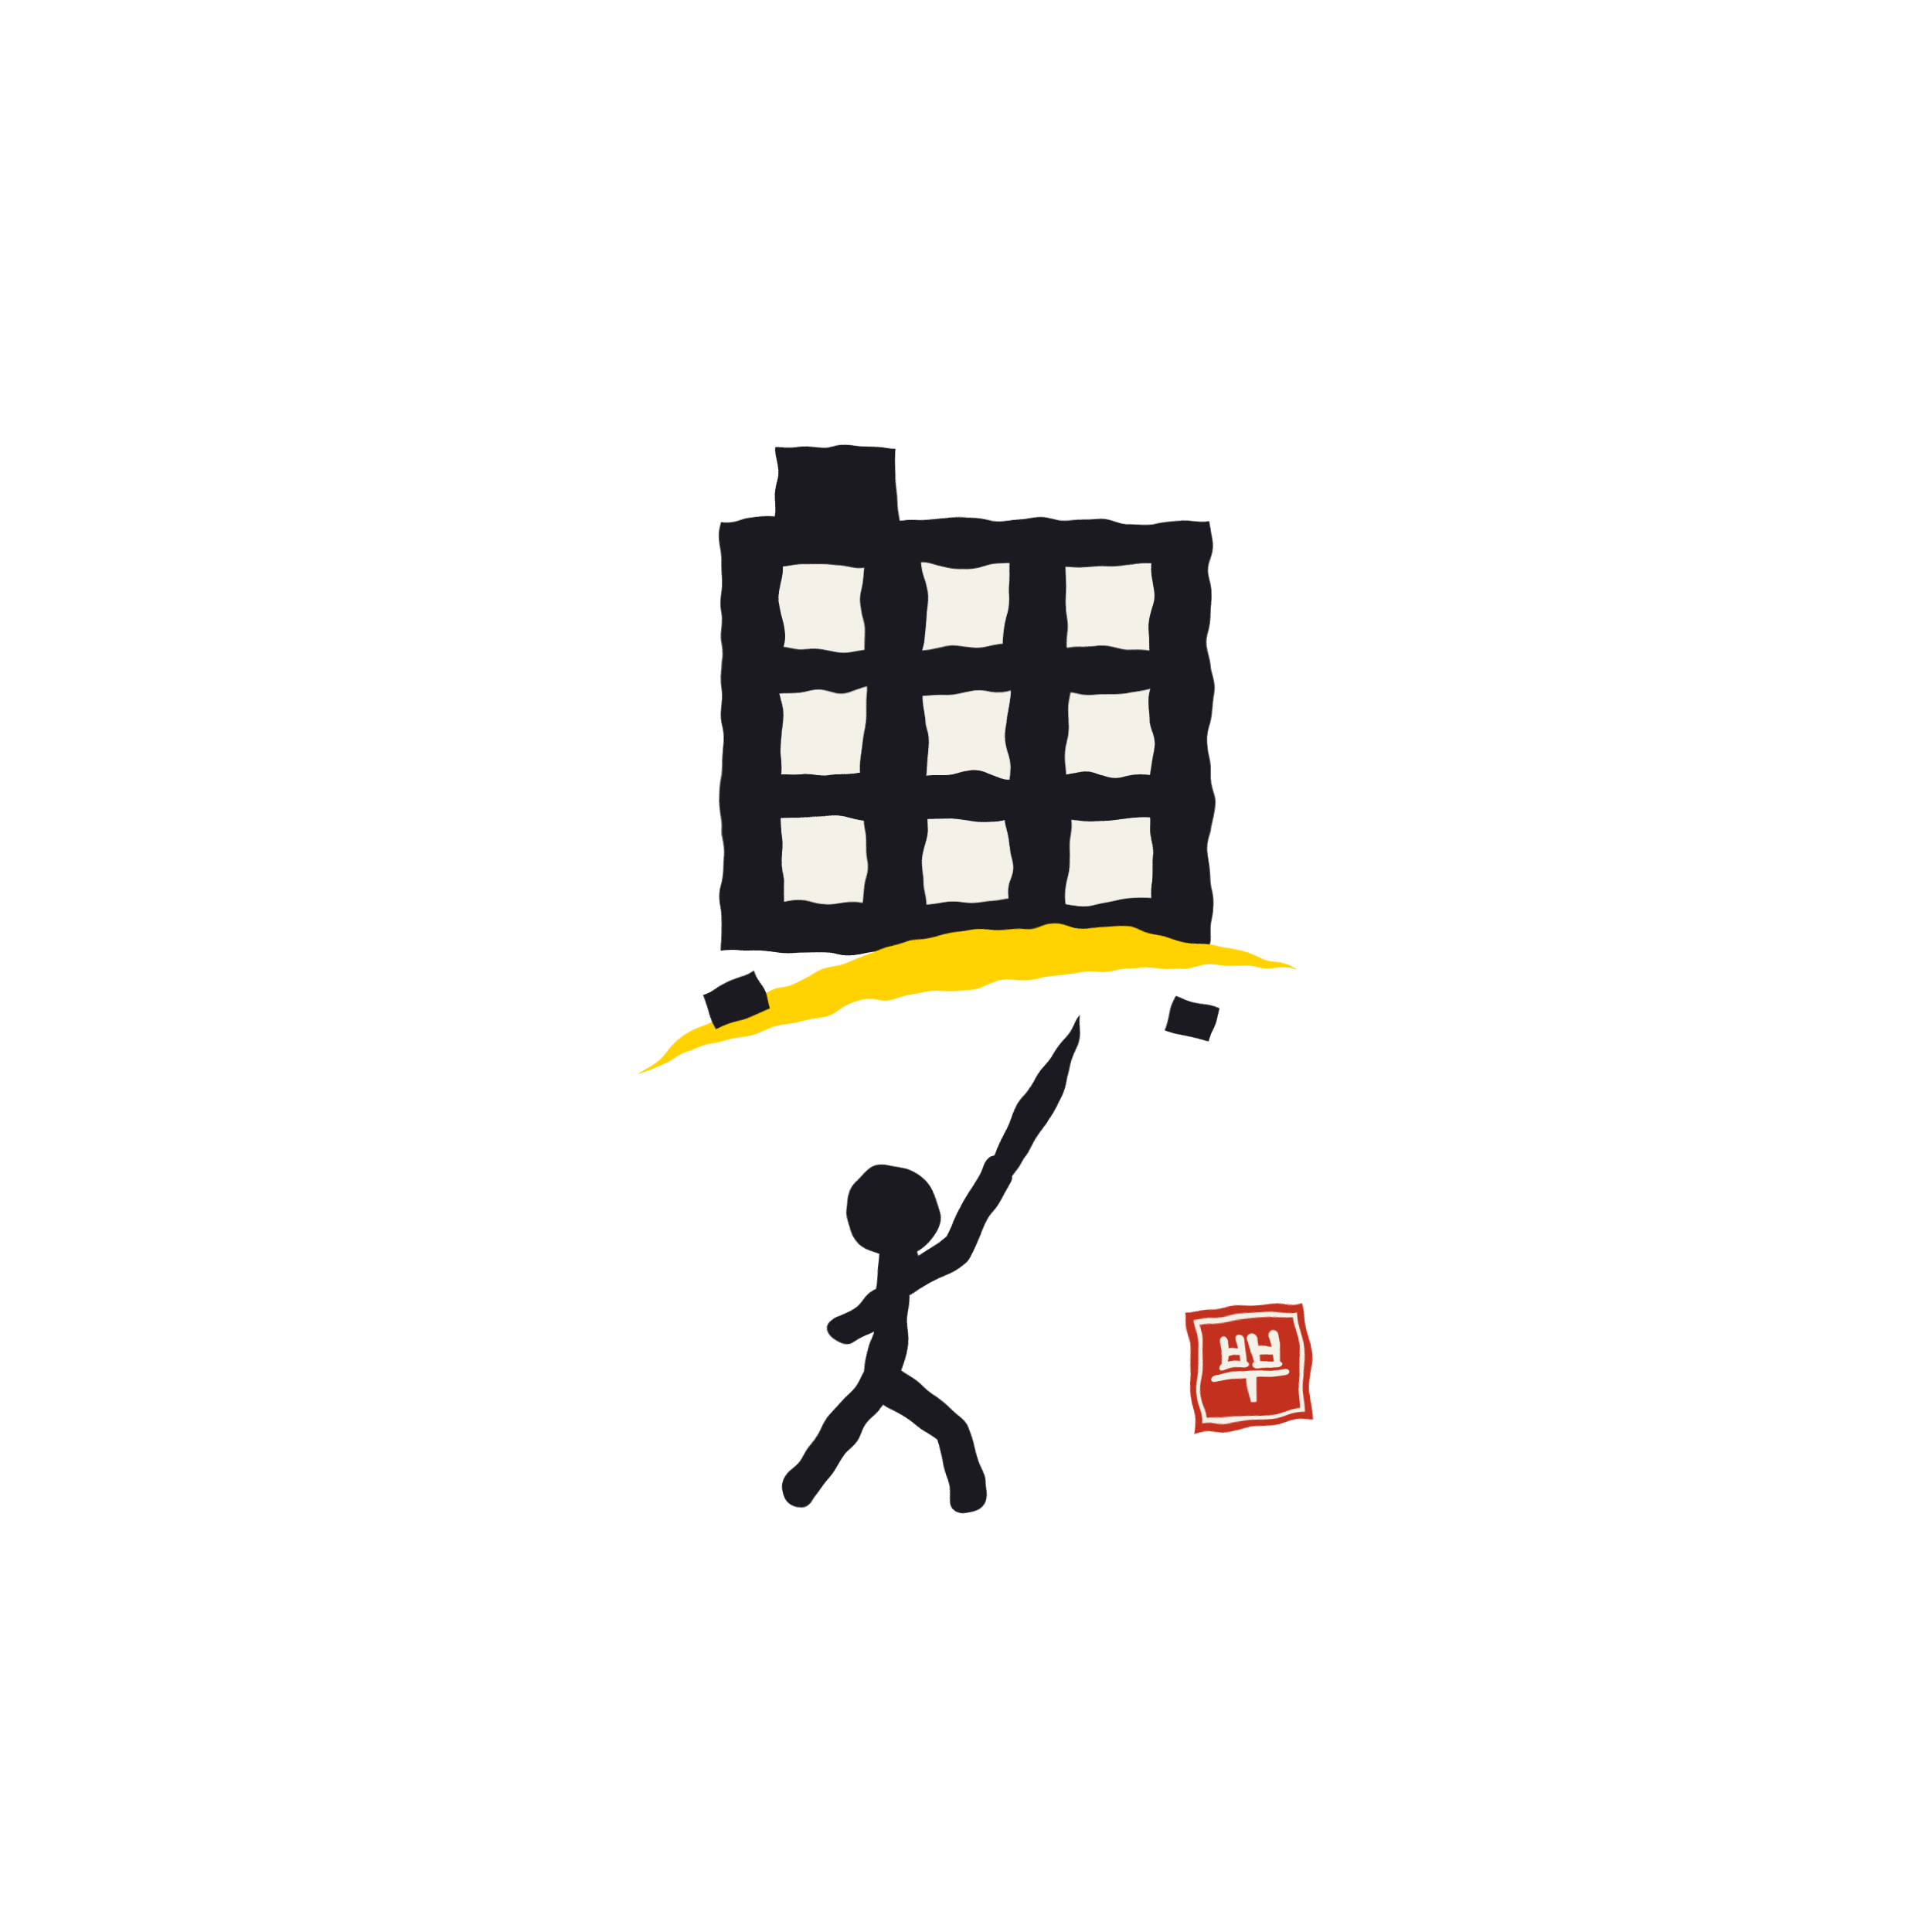
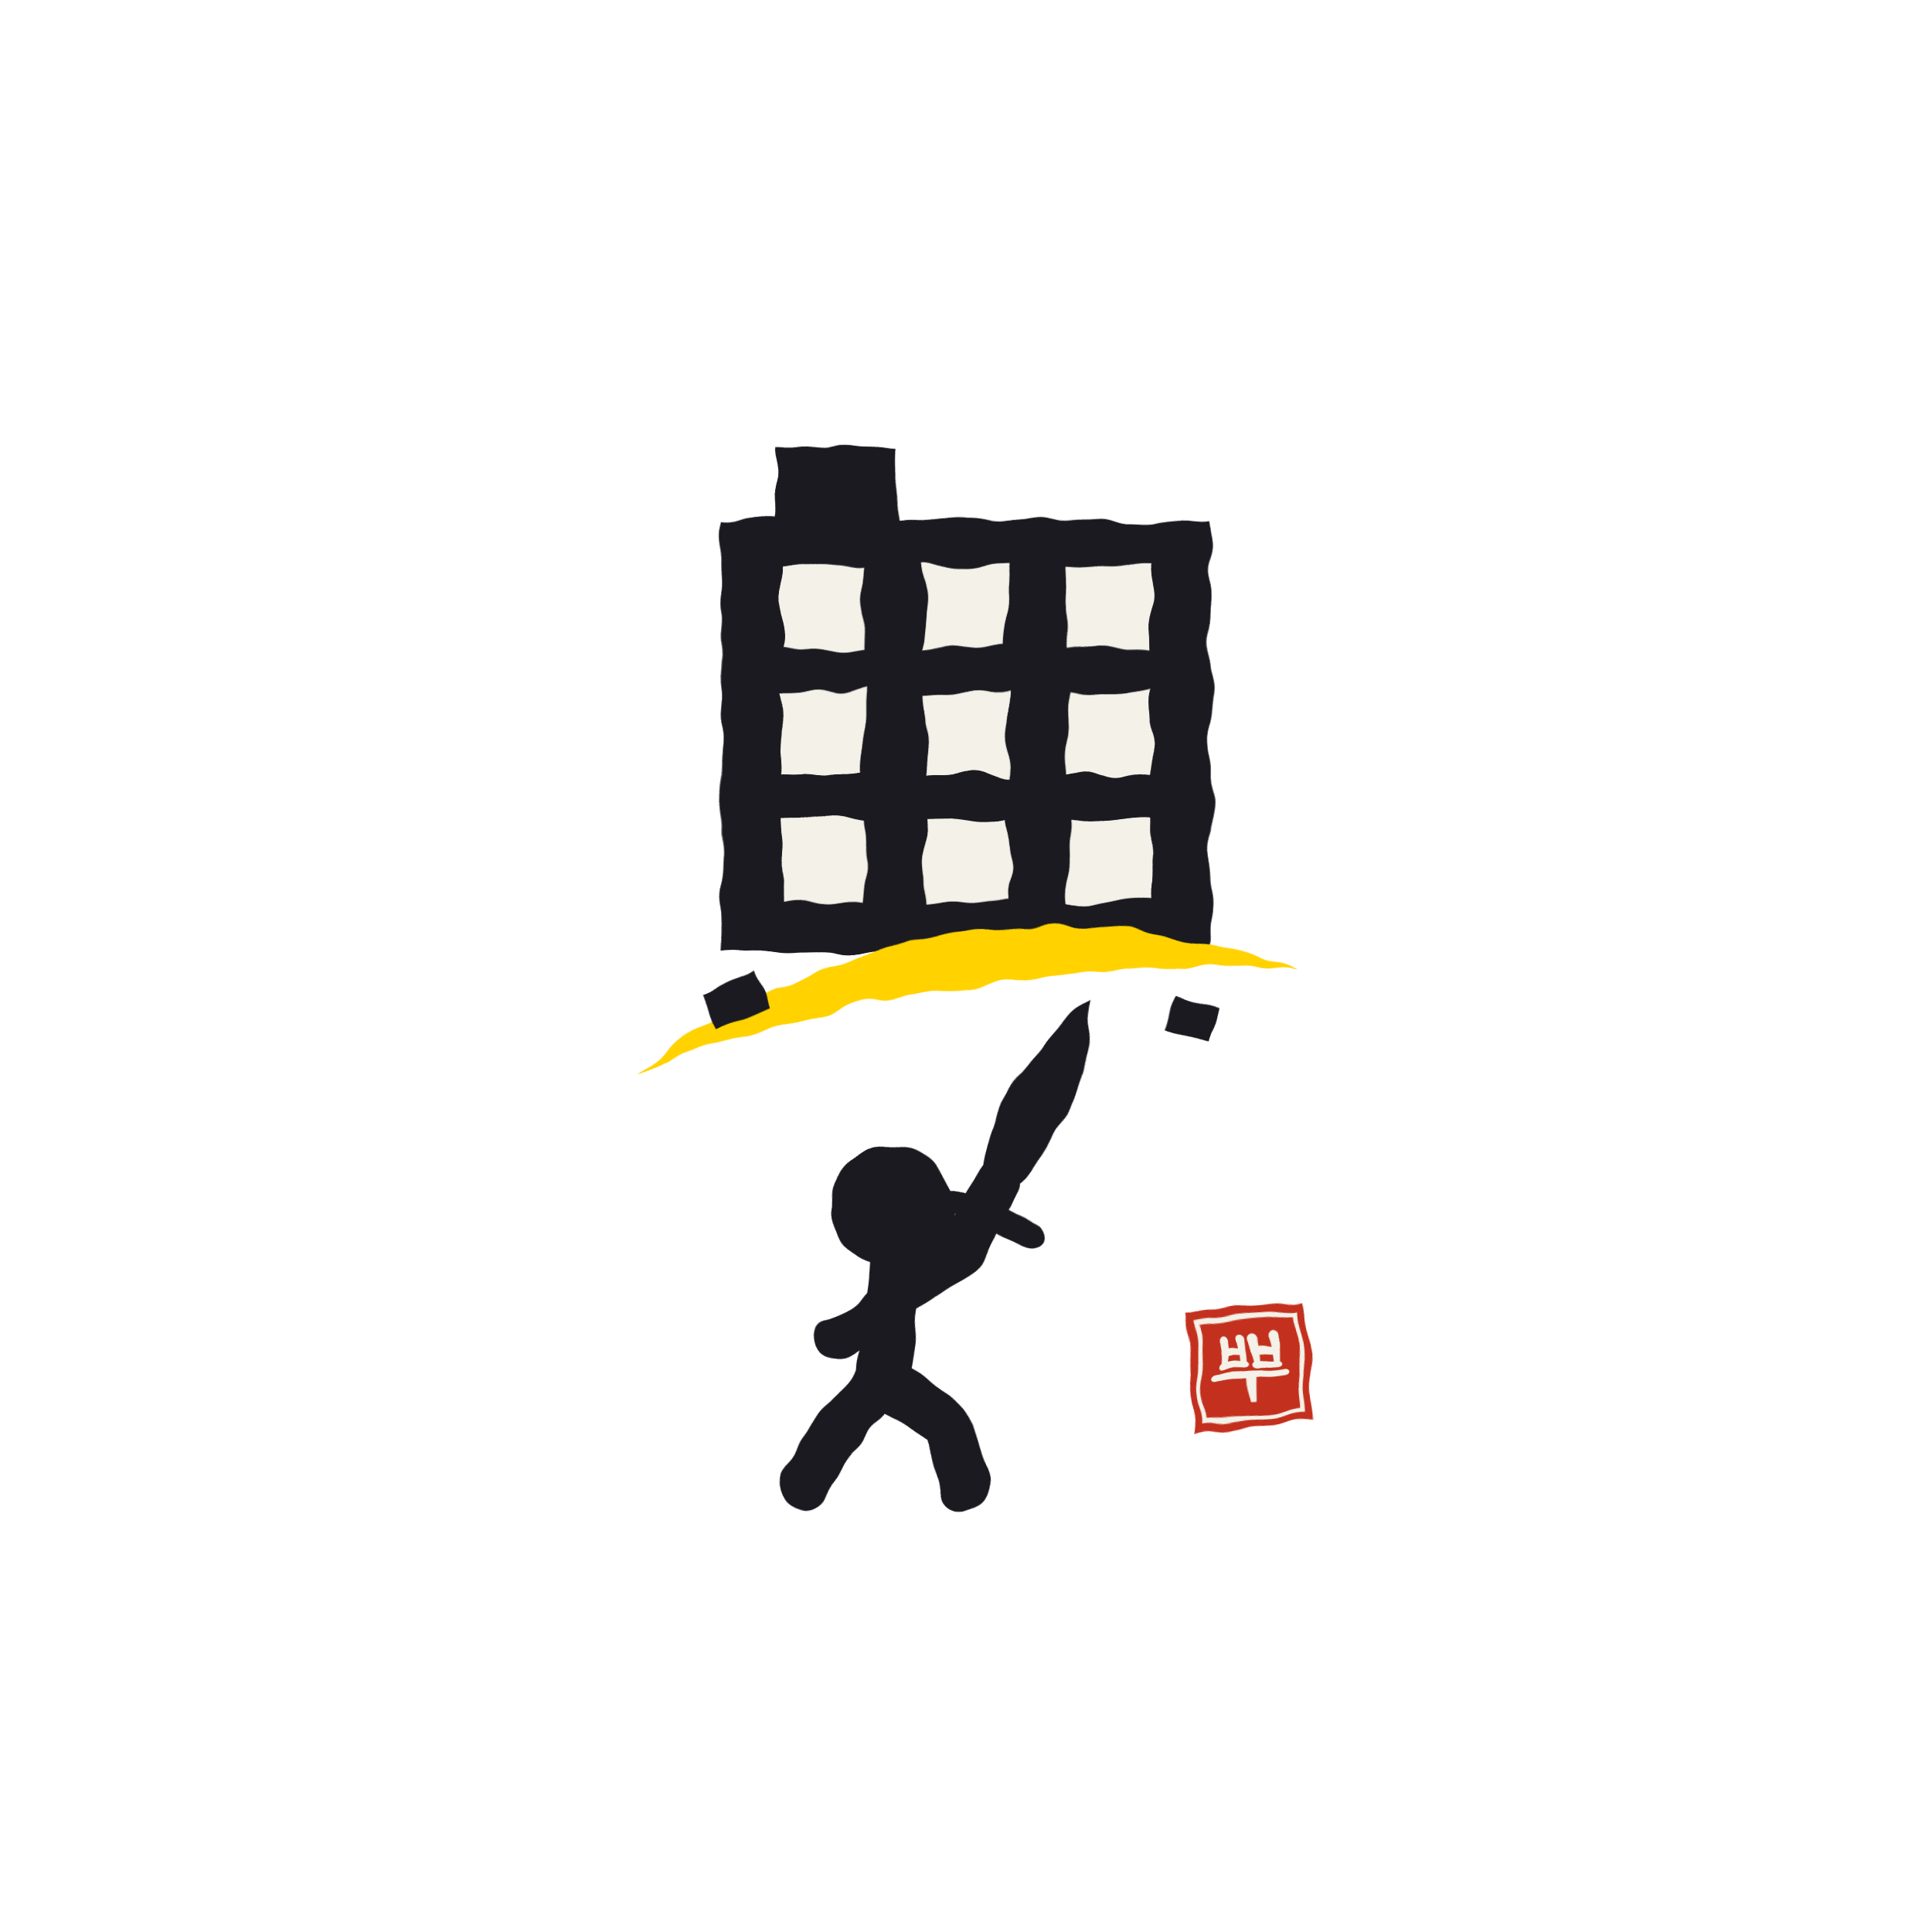
<svg xmlns="http://www.w3.org/2000/svg" viewBox="0 0 512 512" width="512" height="512">
  <defs>
    <filter id="rough" x="-8%" y="-8%" width="116%" height="116%" color-interpolation-filters="sRGB">
      <feTurbulence type="fractalNoise" baseFrequency="0.045" numOctaves="2" seed="7" result="n" />
      <feDisplacementMap in="SourceGraphic" in2="n" scale="7" xChannelSelector="R" yChannelSelector="G" />
    </filter>
  </defs>
  <g transform="translate(256 256) scale(0.6484699) translate(-256 -256)">
    <g filter="url(#rough)">
      <rect x="156" y="74" width="200" height="176" fill="#1A1A20" />
      <rect x="178" y="44" width="50" height="34" fill="#1A1A20" />
      <rect x="180.5" y="92" width="34" height="34" fill="#F4F1E8" />
      <rect x="239" y="92" width="34" height="34" fill="#F4F1E8" />
      <rect x="297.5" y="92" width="34" height="34" fill="#F4F1E8" />
      <rect x="180.5" y="144" width="34" height="34" fill="#F4F1E8" />
      <rect x="239" y="144" width="34" height="34" fill="#F4F1E8" />
      <rect x="297.5" y="144" width="34" height="34" fill="#F4F1E8" />
      <rect x="180.5" y="196" width="34" height="34" fill="#F4F1E8" />
      <rect x="239" y="196" width="34" height="34" fill="#F4F1E8" />
      <rect x="297.5" y="196" width="34" height="34" fill="#F4F1E8" />
      <path d="M120 300L129.2 296.3L138.4 292.9L147.6 289.7L156.7 286.7L165.8 283.9L174.8 281.3L183.8 278.9L192.8 276.6L201.7 274.5L210.6 272.5L219.5 270.6L228.3 268.9L237.1 267.3L245.9 265.8L254.7 264.4L263.5 263.1L272.3 261.9L281.1 260.7L290 259.7L298.9 258.9L307.9 258.1L317 257.4L326.1 256.9L335.2 256.5L344.5 256.3L353.8 256.3L363.2 256.4L372.7 256.7L382.3 257.2L392 258L392 258L382.8 255L373.5 252.2L364.2 249.7L354.9 247.4L345.5 245.4L336.1 243.6L326.7 242.2L317.3 241.1L307.8 240.3L298.4 239.8L288.9 239.7L279.5 239.9L270.1 240.5L260.7 241.4L251.3 242.6L242 244.2L232.8 246.2L223.6 248.5L214.4 251.2L205.4 254.2L196.4 257.5L187.6 261.1L178.8 265L170.1 269.3L161.6 273.8L153.1 278.5L144.7 283.5L136.4 288.8L128.1 294.3L120 300Z" fill="#FFD200" />
      <rect x="150" y="262" width="24" height="16" fill="#1A1A20" transform="rotate(-24 162 270)" />
      <rect x="338" y="270" width="20" height="14" fill="#1A1A20" transform="rotate(18 348 277)" />
-       <circle cx="226" cy="356" r="19" fill="#1A1A20" />
-       <path d="M228 376L222 424" fill="none" stroke="#1A1A20" stroke-width="15" stroke-linecap="round" stroke-linejoin="round" />
-       <path d="M222 424L200 452L188 470" fill="none" stroke="#1A1A20" stroke-width="14" stroke-linecap="round" stroke-linejoin="round" />
-       <path d="M222 424L250 446L258 472" fill="none" stroke="#1A1A20" stroke-width="14" stroke-linecap="round" stroke-linejoin="round" />
-       <path d="M226 388L252 372L268 340" fill="none" stroke="#1A1A20" stroke-width="13" stroke-linecap="round" stroke-linejoin="round" />
-       <path d="M226 392L206 404" fill="none" stroke="#1A1A20" stroke-width="12" stroke-linecap="round" stroke-linejoin="round" />
-       <path d="M262 352L264.1 350.1L266.2 348.3L268.3 346.4L270.4 344.4L272.5 342.5L274.5 340.5L276.4 338.4L278.4 336.3L280.2 334.2L282 332L283.8 329.7L285.4 327.4L287 325.1L288.6 322.7L290 320.2L291.4 317.7L292.7 315.1L293.9 312.5L295.1 309.8L296.2 307.1L297.2 304.3L298.1 301.5L299 298.7L299.8 295.8L300.6 292.9L301.3 290L302 287L302.7 284L303.4 281L304 278L304 278L302 280.3L299.9 282.6L297.9 284.9L295.9 287.2L294 289.4L292 291.7L290.1 294L288.3 296.3L286.5 298.6L284.7 300.9L283.1 303.2L281.4 305.6L279.9 308L278.4 310.4L277 312.8L275.6 315.3L274.3 317.7L273.1 320.3L272 322.8L270.9 325.4L269.8 327.9L268.8 330.6L267.9 333.2L267 335.9L266.1 338.5L265.2 341.2L264.4 343.9L263.6 346.6L262.8 349.3L262 352Z" fill="#1A1A20" />
+       <circle cx="226" cy="354" r="25" fill="#1A1A20" />
+       <path d="M228 376L222 424" fill="none" stroke="#1A1A20" stroke-width="22" stroke-linecap="round" stroke-linejoin="round" />
+       <path d="M222 424L200 450L190 468" fill="none" stroke="#1A1A20" stroke-width="20" stroke-linecap="round" stroke-linejoin="round" />
+       <path d="M222 424L248 444L256 468" fill="none" stroke="#1A1A20" stroke-width="20" stroke-linecap="round" stroke-linejoin="round" />
+       <path d="M228 390L254 374L268 344" fill="none" stroke="#1A1A20" stroke-width="19" stroke-linecap="round" stroke-linejoin="round" />
+       <path d="M226 394L204 408" fill="none" stroke="#1A1A20" stroke-width="17" stroke-linecap="round" stroke-linejoin="round" />
+       <path d="M258 360L260.9 357.8L263.8 355.5L266.6 353.2L269.5 350.9L272.2 348.5L274.9 346.1L277.6 343.7L280.1 341.2L282.6 338.6L284.9 336L287.1 333.3L289.3 330.5L291.3 327.7L293.1 324.8L294.9 321.8L296.5 318.8L298 315.6L299.3 312.4L300.6 309.2L301.7 305.8L302.7 302.4L303.6 299L304.4 295.5L305.1 291.9L305.7 288.3L306.2 284.7L306.7 281.1L307.2 277.4L307.6 273.7L308 270L308 270L305.2 272.4L302.4 274.9L299.6 277.3L296.9 279.8L294.2 282.2L291.6 284.7L289 287.2L286.6 289.8L284.2 292.4L281.9 295.1L279.7 297.8L277.6 300.5L275.7 303.4L273.9 306.2L272.1 309.2L270.5 312.2L269.1 315.3L267.7 318.4L266.5 321.6L265.3 324.9L264.3 328.2L263.3 331.6L262.5 335L261.7 338.5L261 342L260.3 345.6L259.7 349.2L259.1 352.8L258.6 356.4L258 360Z" fill="#1A1A20" />
+       <path d="M250 352L284 366" fill="none" stroke="#1A1A20" stroke-width="11" stroke-linecap="round" stroke-linejoin="round" />
      <g transform="translate(372 420) scale(0.9) translate(-378 -368)">
        <g transform="rotate(-5 378 368)">
          <rect x="351" y="341" width="54" height="54" fill="#C4301E" />
          <rect x="355.1" y="345.1" width="45.9" height="45.9" fill="none" stroke="#F4F1E8" stroke-width="1.9" />
          <path d="M364.4 354L365.1 360.5L365.7 367L368.2 367L368.5 360.4L368.8 353.9Z" fill="#F4F1E8" />
          <circle cx="366.6" cy="353.9" r="2.2" fill="#F4F1E8" />
          <path d="M373.2 353.3L373.6 360L374.1 366.7L376.6 366.7L377 360L377.5 353.3Z" fill="#F4F1E8" />
          <circle cx="375.3" cy="353.3" r="2.2" fill="#F4F1E8" />
          <path d="M367.2 362L371 361.2L374.9 361.3L375.1 358L370.9 357.6L366.7 358Z" fill="#F4F1E8" />
          <circle cx="367" cy="360" r="2" fill="#F4F1E8" />
          <circle cx="375" cy="359.6" r="1.6" fill="#F4F1E8" />
          <path d="M366.9 368.7L371.4 367.9L375.9 368L376.1 364.7L371.2 364.3L366.4 364.7Z" fill="#F4F1E8" />
          <circle cx="366.6" cy="366.7" r="2" fill="#F4F1E8" />
          <circle cx="376" cy="366.3" r="1.6" fill="#F4F1E8" />
          <path d="M378.8 353.7L379.5 360.3L380.1 367L382.6 367L382.9 360.3L383.2 353.5Z" fill="#F4F1E8" />
          <circle cx="381" cy="353.6" r="2.2" fill="#F4F1E8" />
          <path d="M387.9 352.9L388.3 359.8L388.8 366.7L391.3 366.7L391.8 359.8L392.2 352.9Z" fill="#F4F1E8" />
          <circle cx="390.1" cy="352.9" r="2.2" fill="#F4F1E8" />
          <path d="M381.6 361.6L385.6 360.9L389.6 360.9L389.8 357.7L385.5 357.2L381.1 357.6Z" fill="#F4F1E8" />
          <circle cx="381.3" cy="359.6" r="2" fill="#F4F1E8" />
          <circle cx="389.7" cy="359.3" r="1.6" fill="#F4F1E8" />
          <path d="M381.2 368.7L385.9 367.9L390.6 368L390.8 364.7L385.8 364.3L380.8 364.7Z" fill="#F4F1E8" />
          <circle cx="381" cy="366.7" r="2" fill="#F4F1E8" />
          <circle cx="390.7" cy="366.3" r="1.6" fill="#F4F1E8" />
          <path d="M363.1 374.7L378.2 373.4L393.4 373L393.4 369.7L378.1 369.8L362.8 370.7Z" fill="#F4F1E8" />
          <circle cx="362.9" cy="372.7" r="2" fill="#F4F1E8" />
          <circle cx="393.4" cy="371.3" r="1.6" fill="#F4F1E8" />
          <path d="M376.2 372.4L376.6 378L377.1 383.7L379.6 383.7L380 378L380.5 372.4Z" fill="#F4F1E8" />
          <circle cx="378.3" cy="372.4" r="2.2" fill="#F4F1E8" />
        </g>
      </g>
    </g>
  </g>
</svg>
